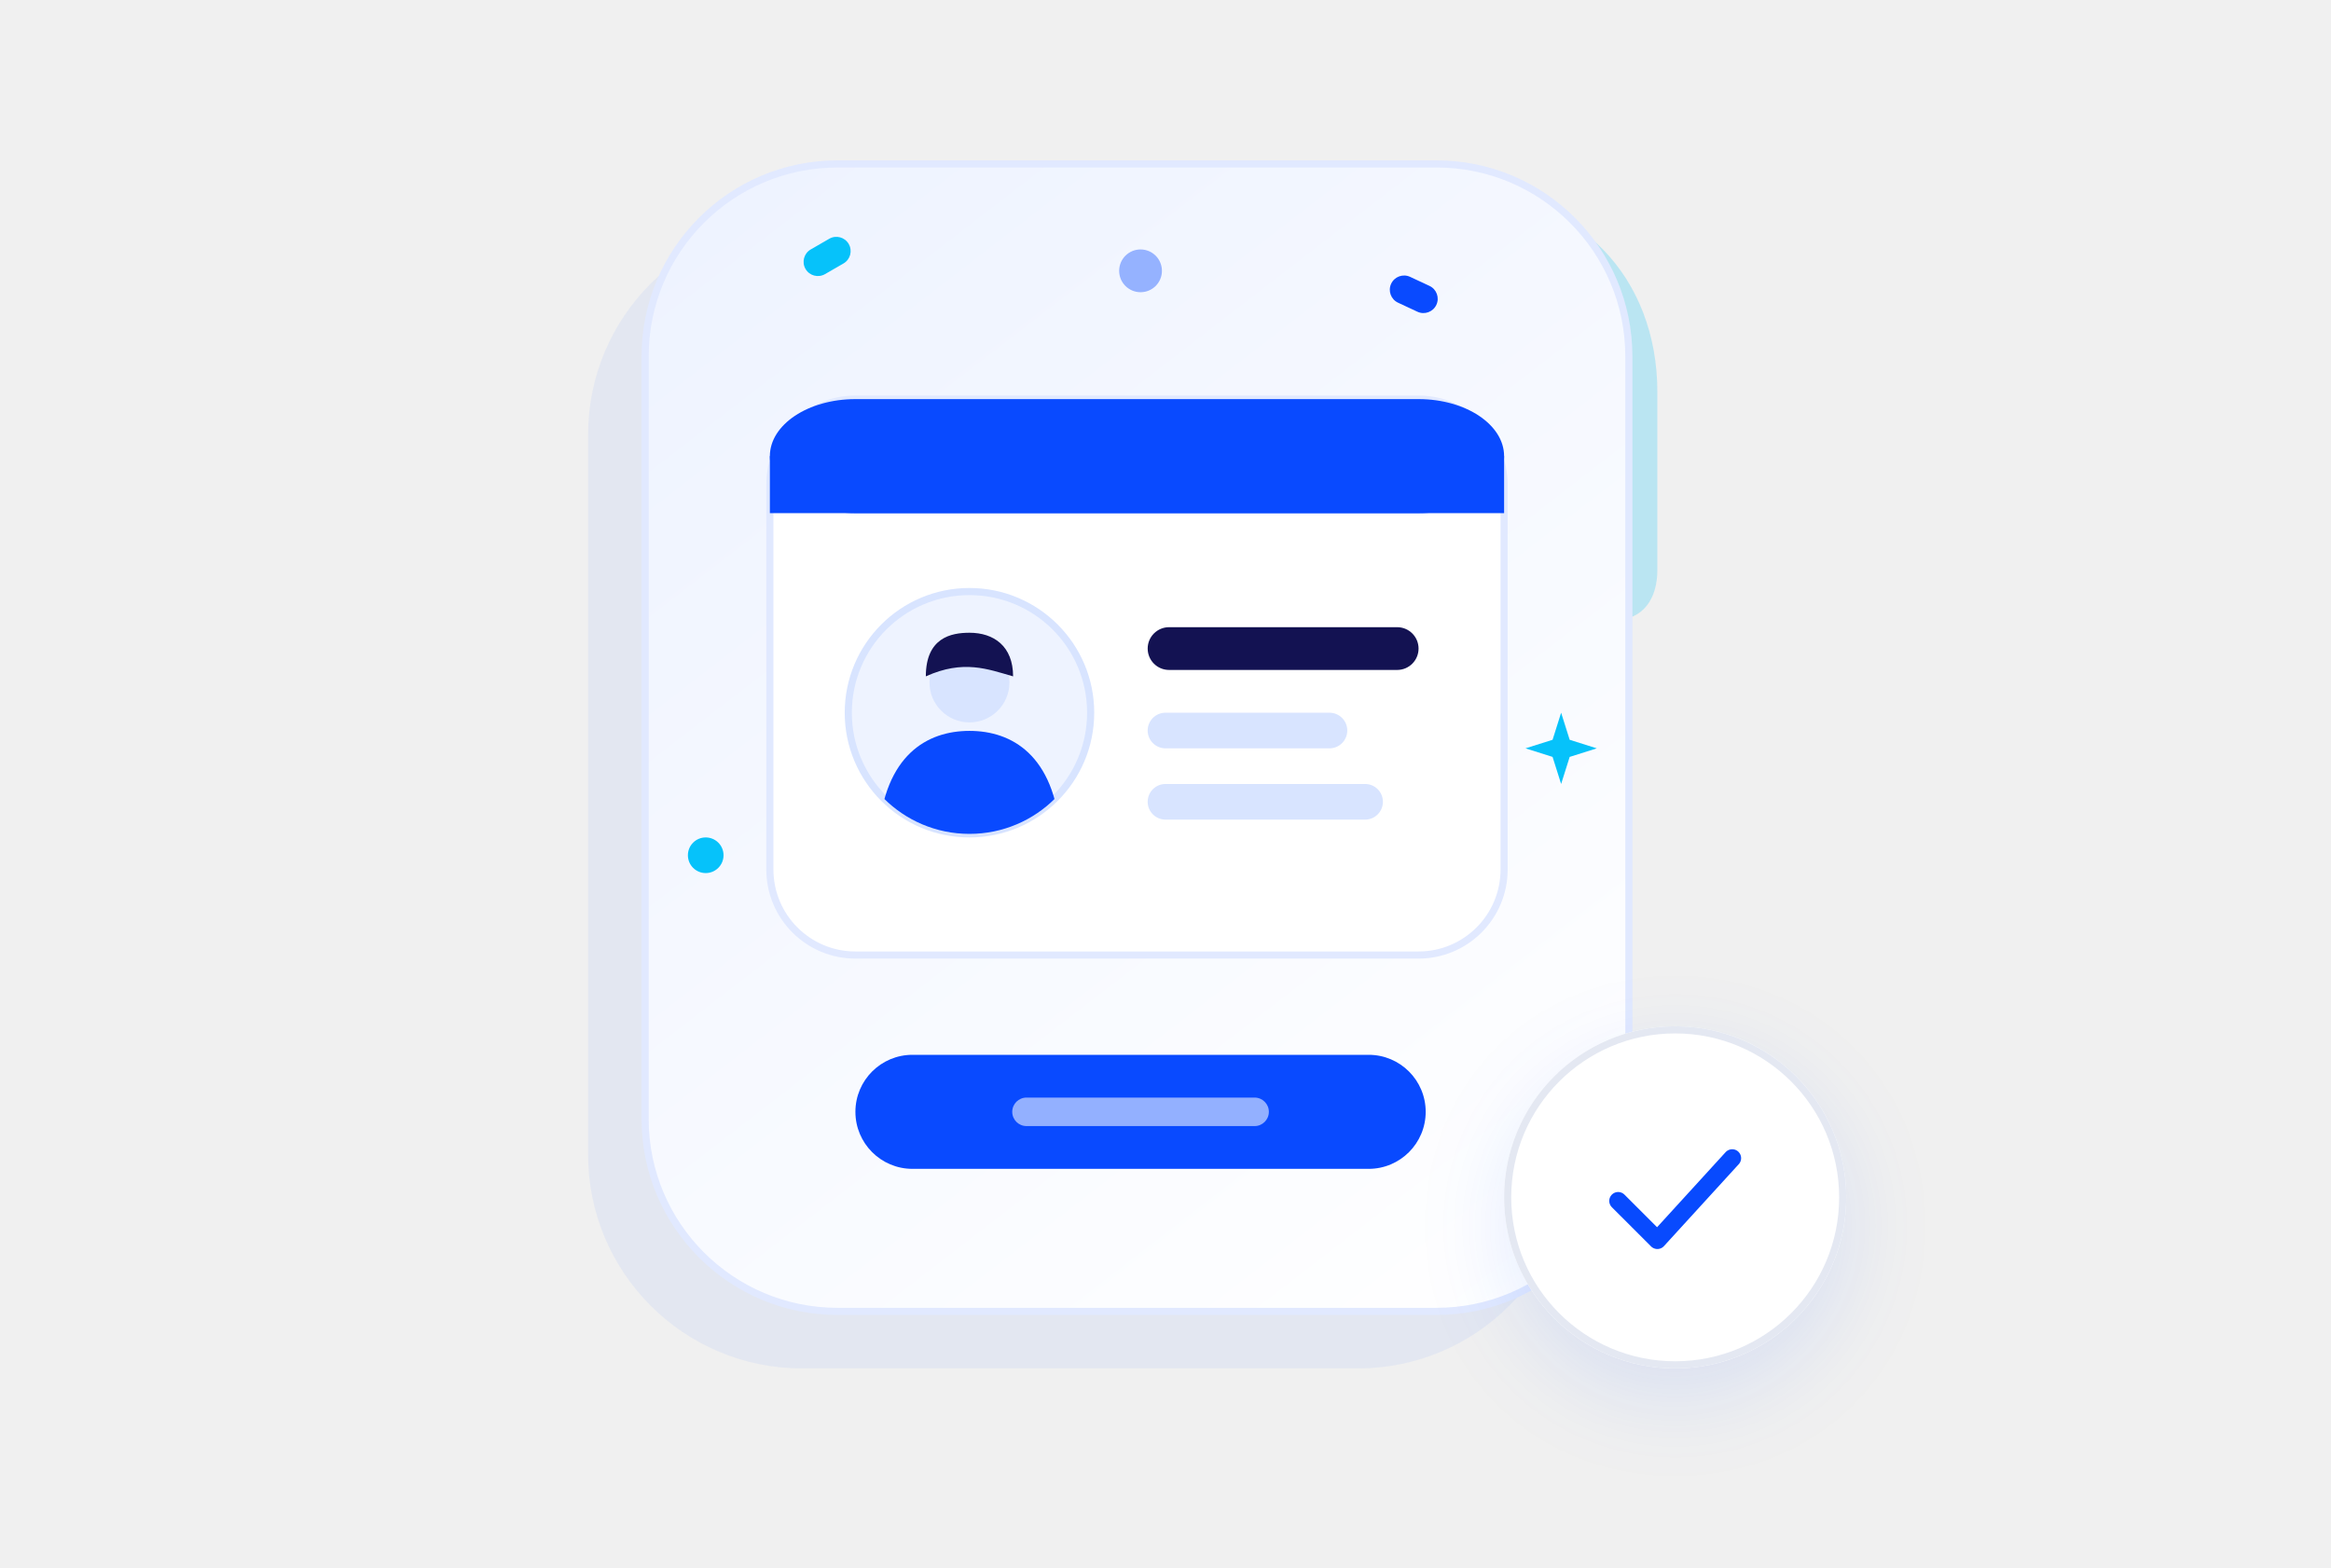
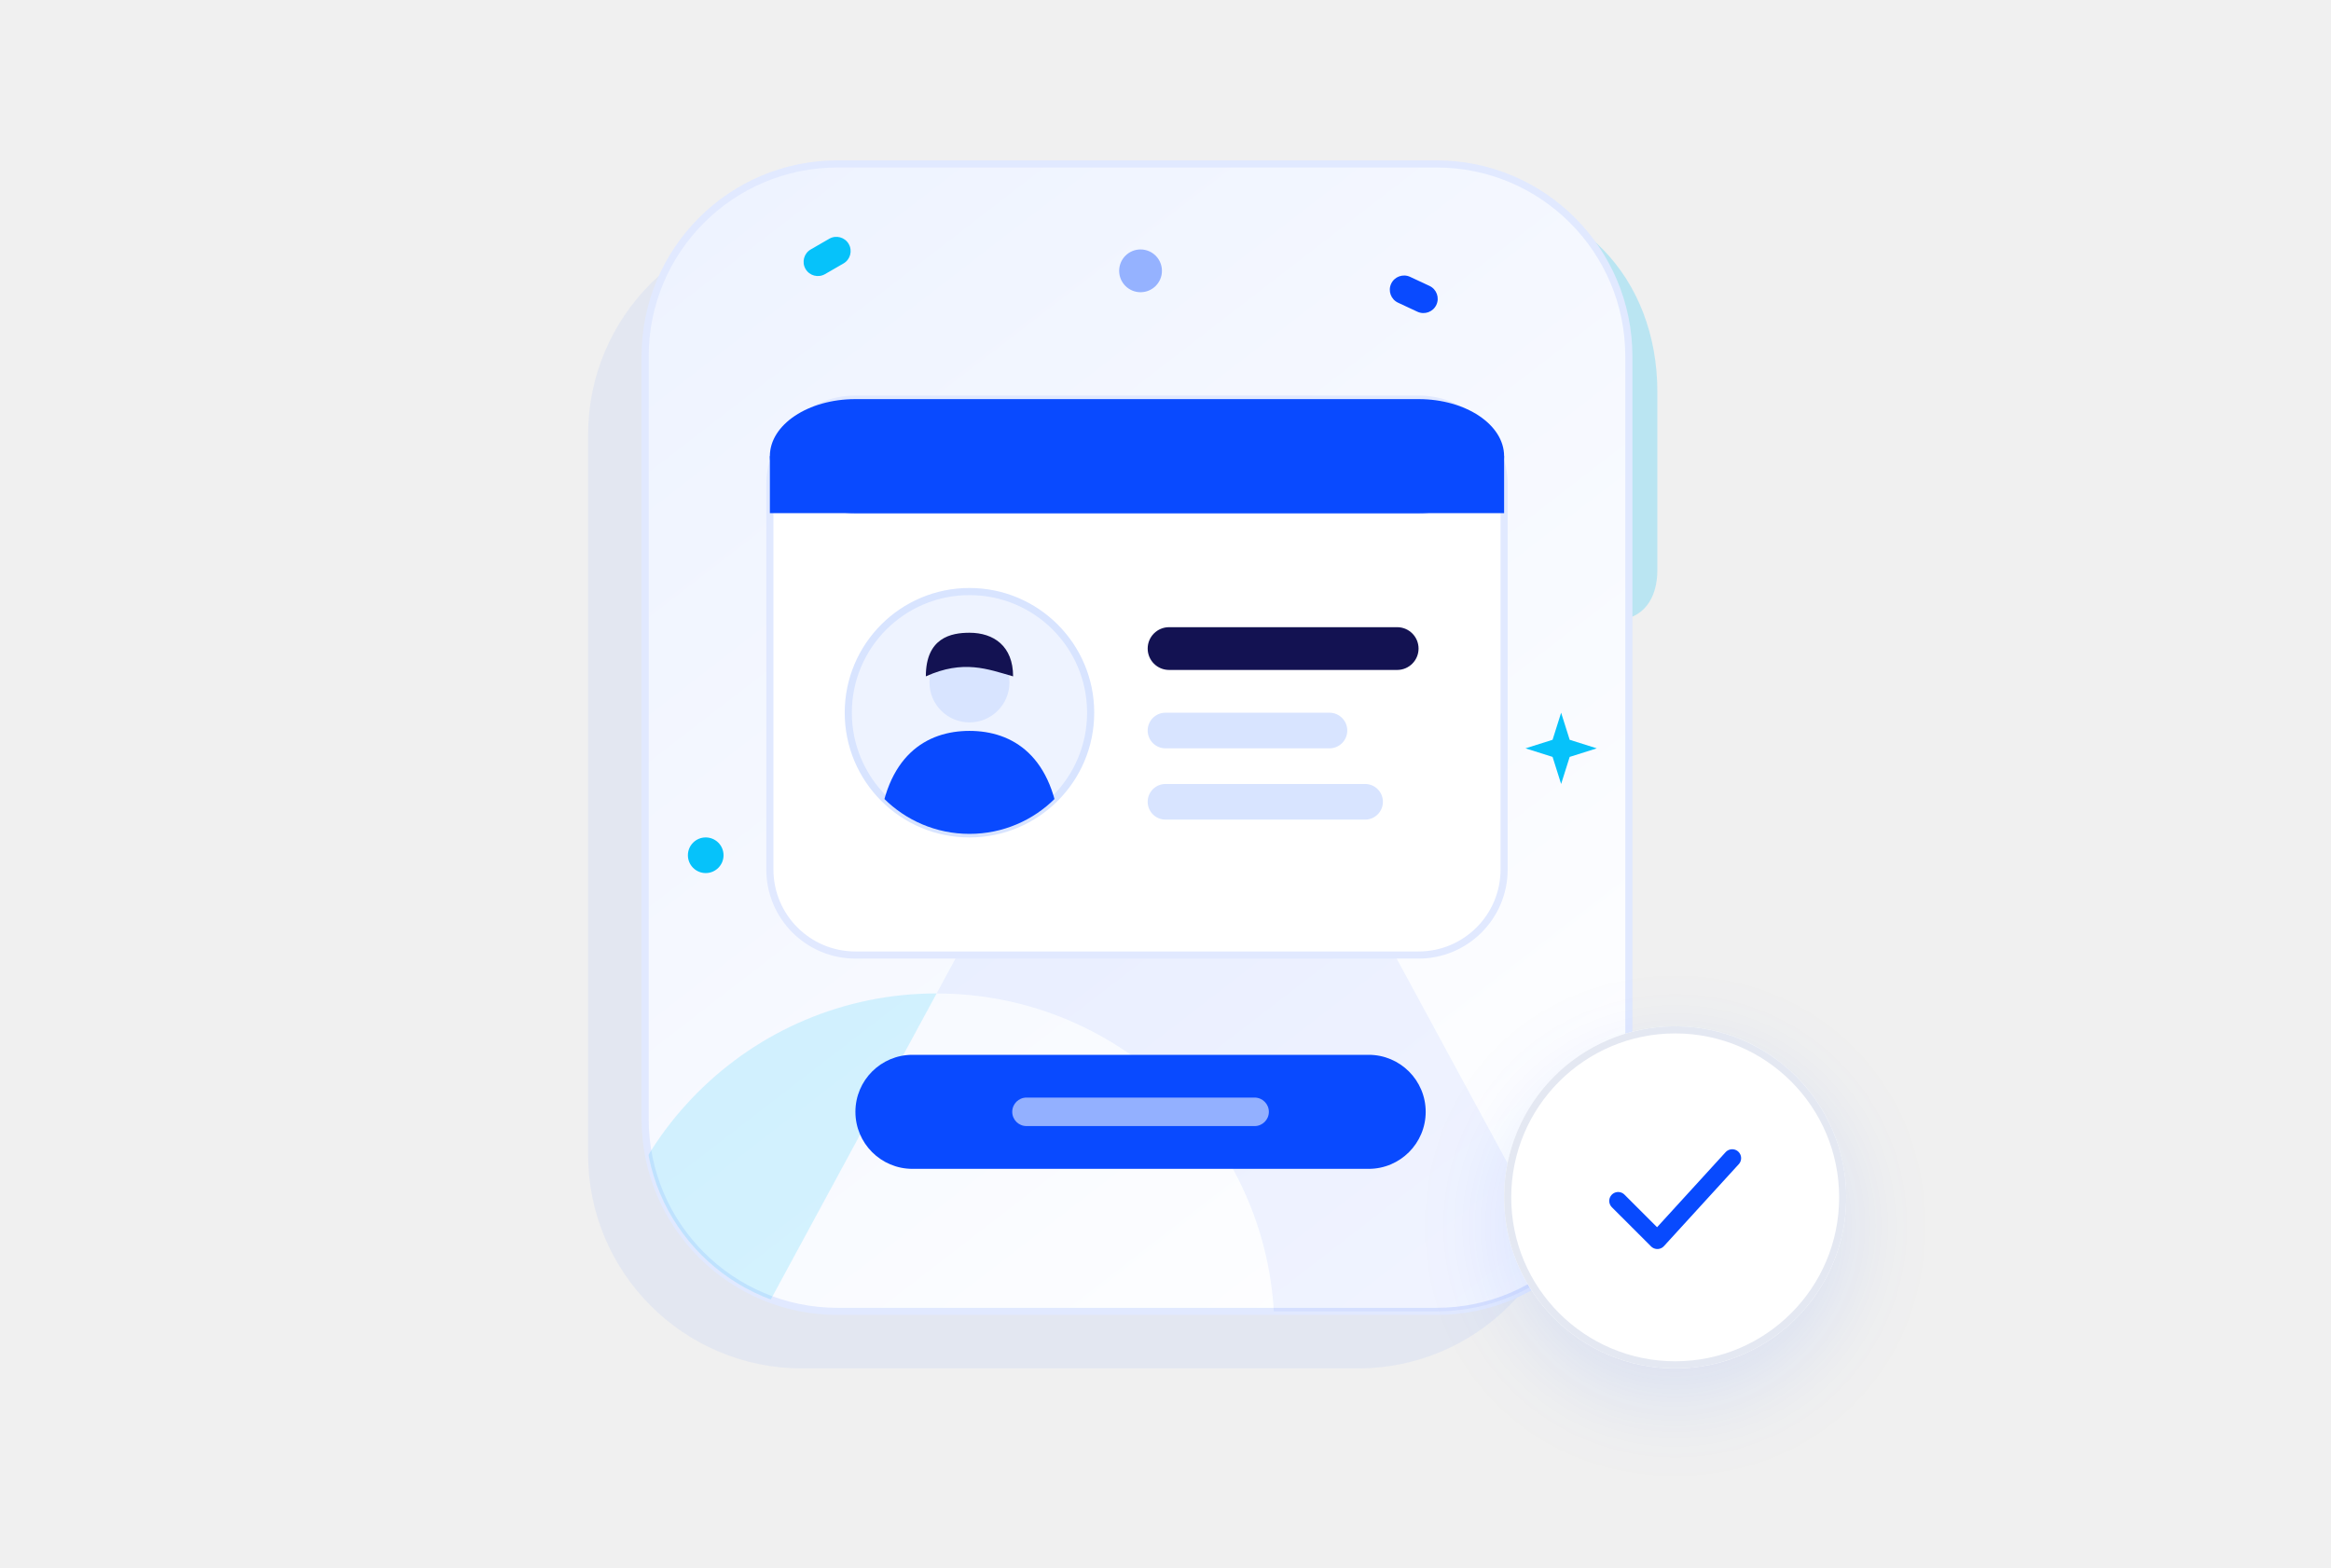
<svg xmlns="http://www.w3.org/2000/svg" width="327" height="220" viewBox="0 0 327 220" fill="none">
  <path opacity="0.055" d="M190.5 31H112.5C95.931 31 82.5 44.431 82.5 61V162C82.5 178.569 95.931 192 112.5 192H190.5C207.069 192 220.5 178.569 220.5 162V61C220.5 44.431 207.069 31 190.5 31Z" fill="#094AFF" />
  <path opacity="0.23" d="M200.5 27H204.5C221.5 27 232.5 39 232.5 55V80C232.5 84 230.5 87 226.5 87L218.5 50L200.5 27Z" fill="#06C2FA" />
  <path d="M201.5 23H117.5C102.588 23 90.5 35.088 90.5 50V157C90.5 171.912 102.588 184 117.5 184H201.5C216.412 184 228.5 171.912 228.5 157V50C228.5 35.088 216.412 23 201.5 23Z" fill="url(#bg_cuenta_creada)" stroke="#E1E9FF" />
  <mask id="mask_cuenta_creada" style="mask-type:luminance" maskUnits="userSpaceOnUse" x="90" y="23" width="139" height="161">
    <path d="M201.5 23H117.5C102.588 23 90.5 35.088 90.5 50V157C90.5 171.912 102.588 184 117.5 184H201.5C216.412 184 228.5 171.912 228.5 157V50C228.5 35.088 216.412 23 201.5 23Z" fill="white" />
  </mask>
+   <g id="marca" mask="url(#mask_cuenta_creada)">
+     <path opacity="0.06" transform="translate(84 92) scale(0.33)" d="M425.001 287.209L280.826 21.091C265.586 -7.03 225.231 -7.03 209.991 21.091L143.607 143.612C222.917 143.612 287.208 207.916 287.208 287.224H424.986L425.001 287.209Z" fill="#094AFF" />
+     <path opacity="0.16" transform="translate(84 92) scale(0.33)" d="M143.615 143.597C64.305 143.597 0 207.887 0 287.209H65.809L143.615 143.597Z" fill="#06C2FA" />
+   </g>
  <g mask="url(#mask_cuenta_creada)">
    <rect x="108" y="56" width="103" height="78" rx="12" fill="white" stroke="#E1E9FF" />
    <rect x="108" y="56" width="103" height="16" rx="12" fill="#094AFF" />
    <rect x="108" y="64" width="103" height="8" fill="#094AFF" />
    <circle cx="136" cy="100" r="17" fill="#EEF3FF" stroke="#D8E4FF" />
    <g clip-path="url(#av_cc)">
      <path d="M123.25 117C124.1 105.95 130.05 102.55 136 102.55C141.95 102.55 147.9 105.95 148.75 117Z" fill="#094AFF" />
      <circle cx="136" cy="95.75" r="5.61" fill="#D8E4FF" />
      <path d="M129.88 94.9C129.88 89.46 133.45 88.78 136 88.78C139.4 88.78 142.12 90.65 142.12 94.9C138.55 93.88 135.15 92.52 129.88 94.9Z" fill="#131252" />
    </g>
    <rect x="161" y="88" width="38" height="6" rx="3" fill="#131252" />
    <rect x="161" y="100" width="28" height="5" rx="2.5" fill="#D8E4FF" />
    <rect x="161" y="110" width="33" height="5" rx="2.5" fill="#D8E4FF" />
    <rect x="120" y="148" width="80" height="16" rx="8" fill="#094AFF" />
    <rect opacity="0.6" x="142" y="154" width="36" height="4" rx="2" fill="#EEF3FF" />
  </g>
  <rect x="112" y="36" width="7" height="4" rx="2" transform="rotate(-30 112 36)" fill="#06C2FA" />
  <rect x="196" y="38" width="7" height="4" rx="2" transform="rotate(25 196 38)" fill="#094AFF" />
  <circle cx="160" cy="38" r="3" fill="#094AFF" opacity="0.4" />
  <circle cx="99" cy="120" r="2.5" fill="#06C2FA" />
  <path d="M219 100L220.2 103.8L224 105L220.2 106.2L219 110L217.8 106.2L214 105L217.8 103.8L219 100Z" fill="#06C2FA" />
  <g id="badge" filter="url(#shadow_cuenta_creada)">
    <rect x="211" y="144" width="48" height="48" rx="24" fill="white" />
    <rect x="211.5" y="144.5" width="47" height="47" rx="23.5" stroke="#E4E8F2" />
    <path d="M227 168.5L232.5 174L243 162.5" stroke-width="2.5" stroke-linecap="round" stroke-linejoin="round" stroke="#084AFE" />
  </g>
  <defs>
    <filter id="shadow_cuenta_creada" x="199" y="136" width="72" height="72" filterUnits="userSpaceOnUse" color-interpolation-filters="sRGB">
      <feFlood flood-opacity="0" result="BackgroundImageFix" />
      <feColorMatrix in="SourceAlpha" type="matrix" values="0 0 0 0 0 0 0 0 0 0 0 0 0 0 0 0 0 0 127 0" result="hardAlpha" />
      <feOffset dy="4" />
      <feGaussianBlur stdDeviation="6" />
      <feColorMatrix type="matrix" values="0 0 0 0 0.031 0 0 0 0 0.29 0 0 0 0 0.996 0 0 0 0.1 0" />
      <feBlend mode="normal" in2="BackgroundImageFix" result="effect1_dropShadow" />
      <feBlend mode="normal" in="SourceGraphic" in2="effect1_dropShadow" result="shape" />
    </filter>
    <linearGradient id="bg_cuenta_creada" x1="98.5" y1="30" x2="216.5" y2="183" gradientUnits="userSpaceOnUse">
      <stop stop-color="#EEF3FF" />
      <stop offset="1" stop-color="white" />
    </linearGradient>
    <clipPath id="av_cc">
      <circle cx="136" cy="100" r="17" />
    </clipPath>
  </defs>
</svg>
